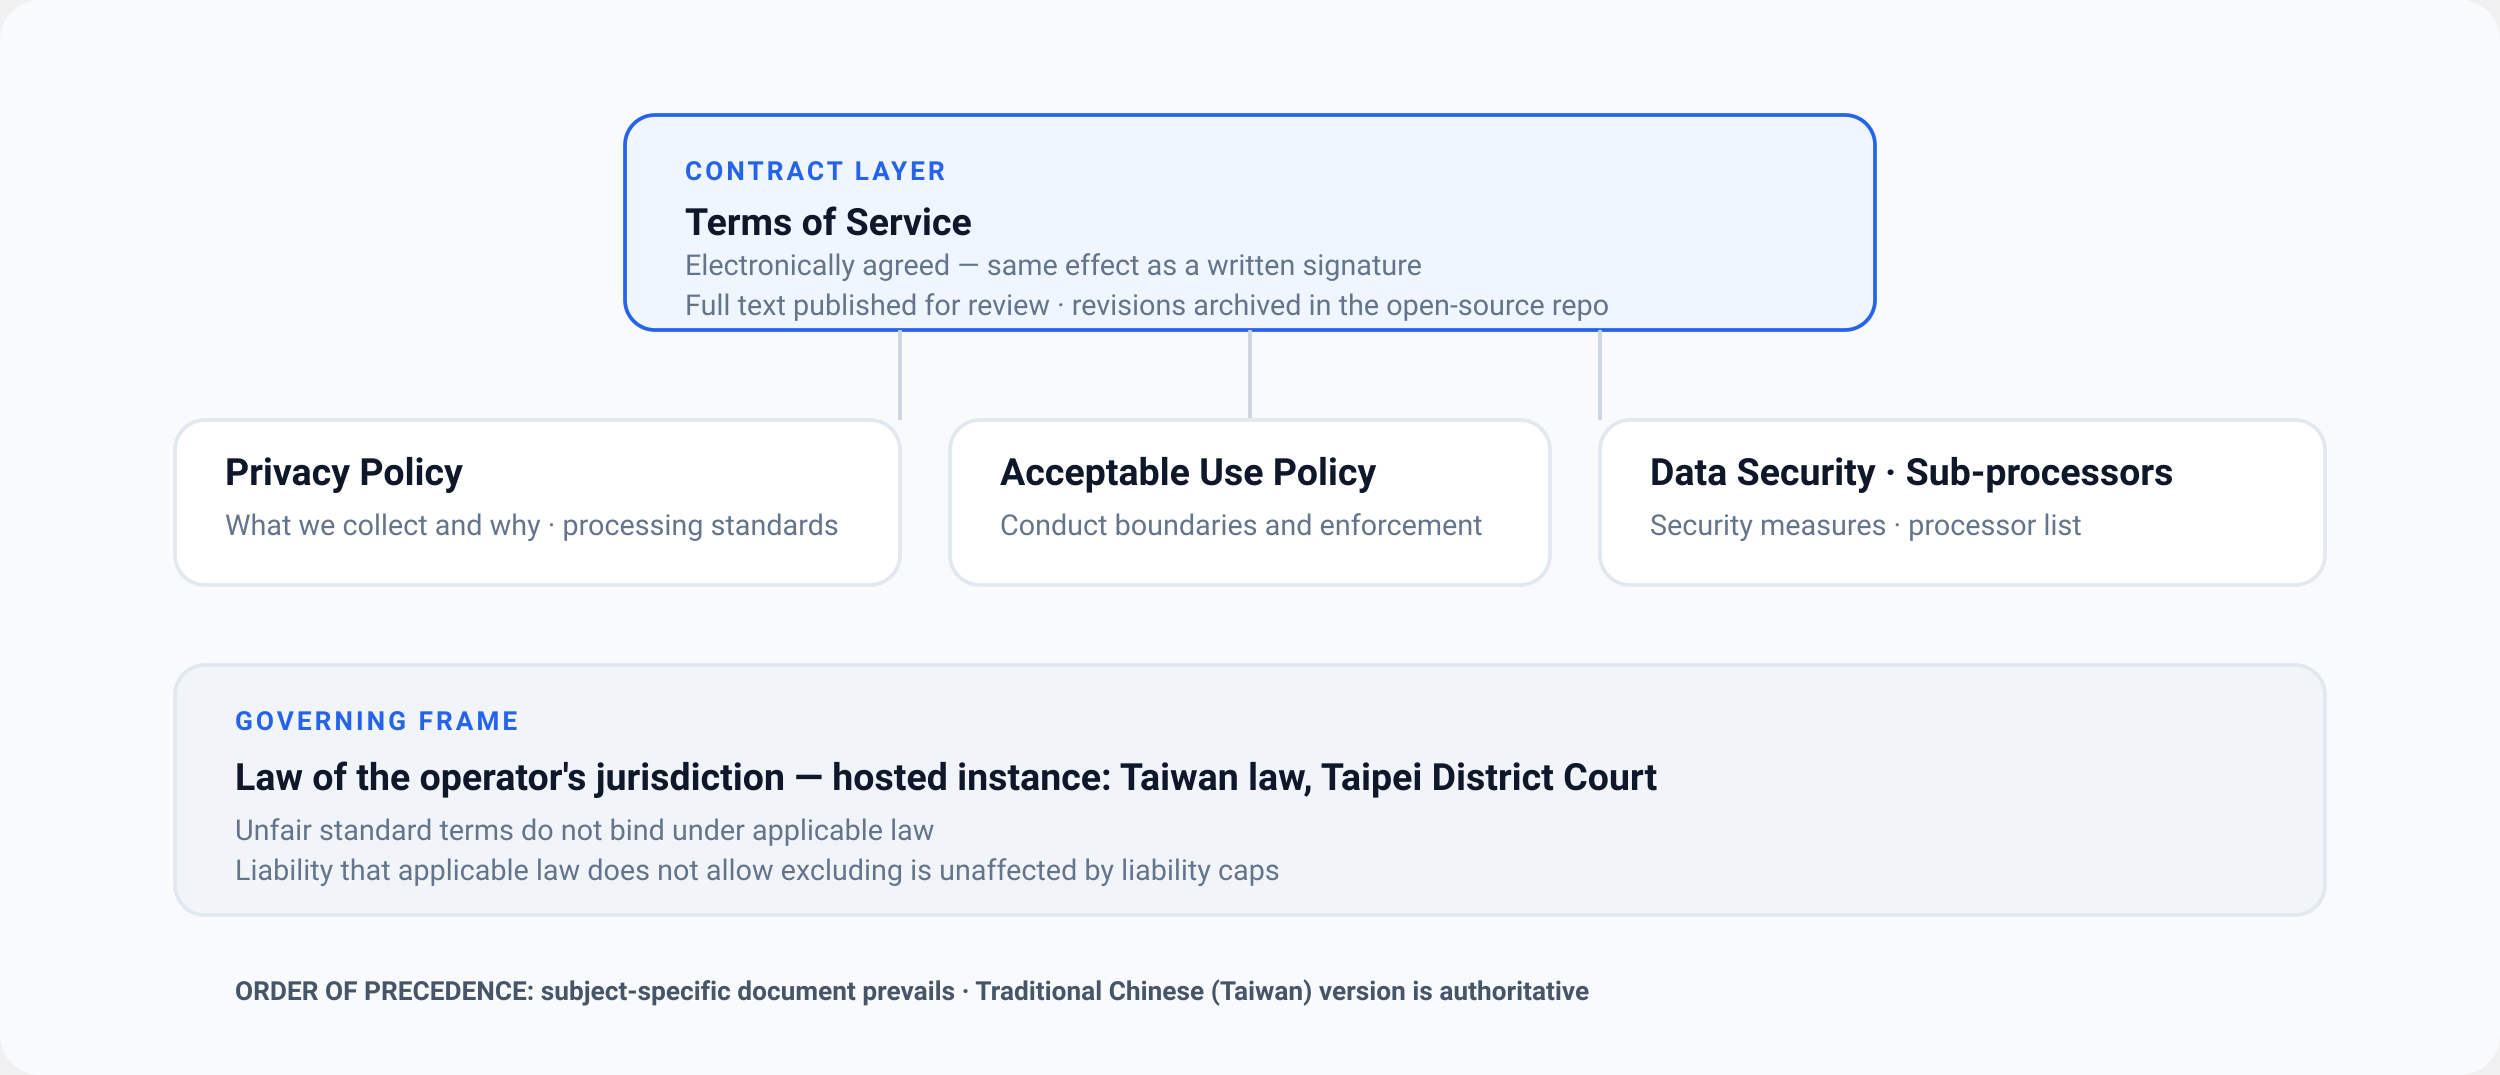
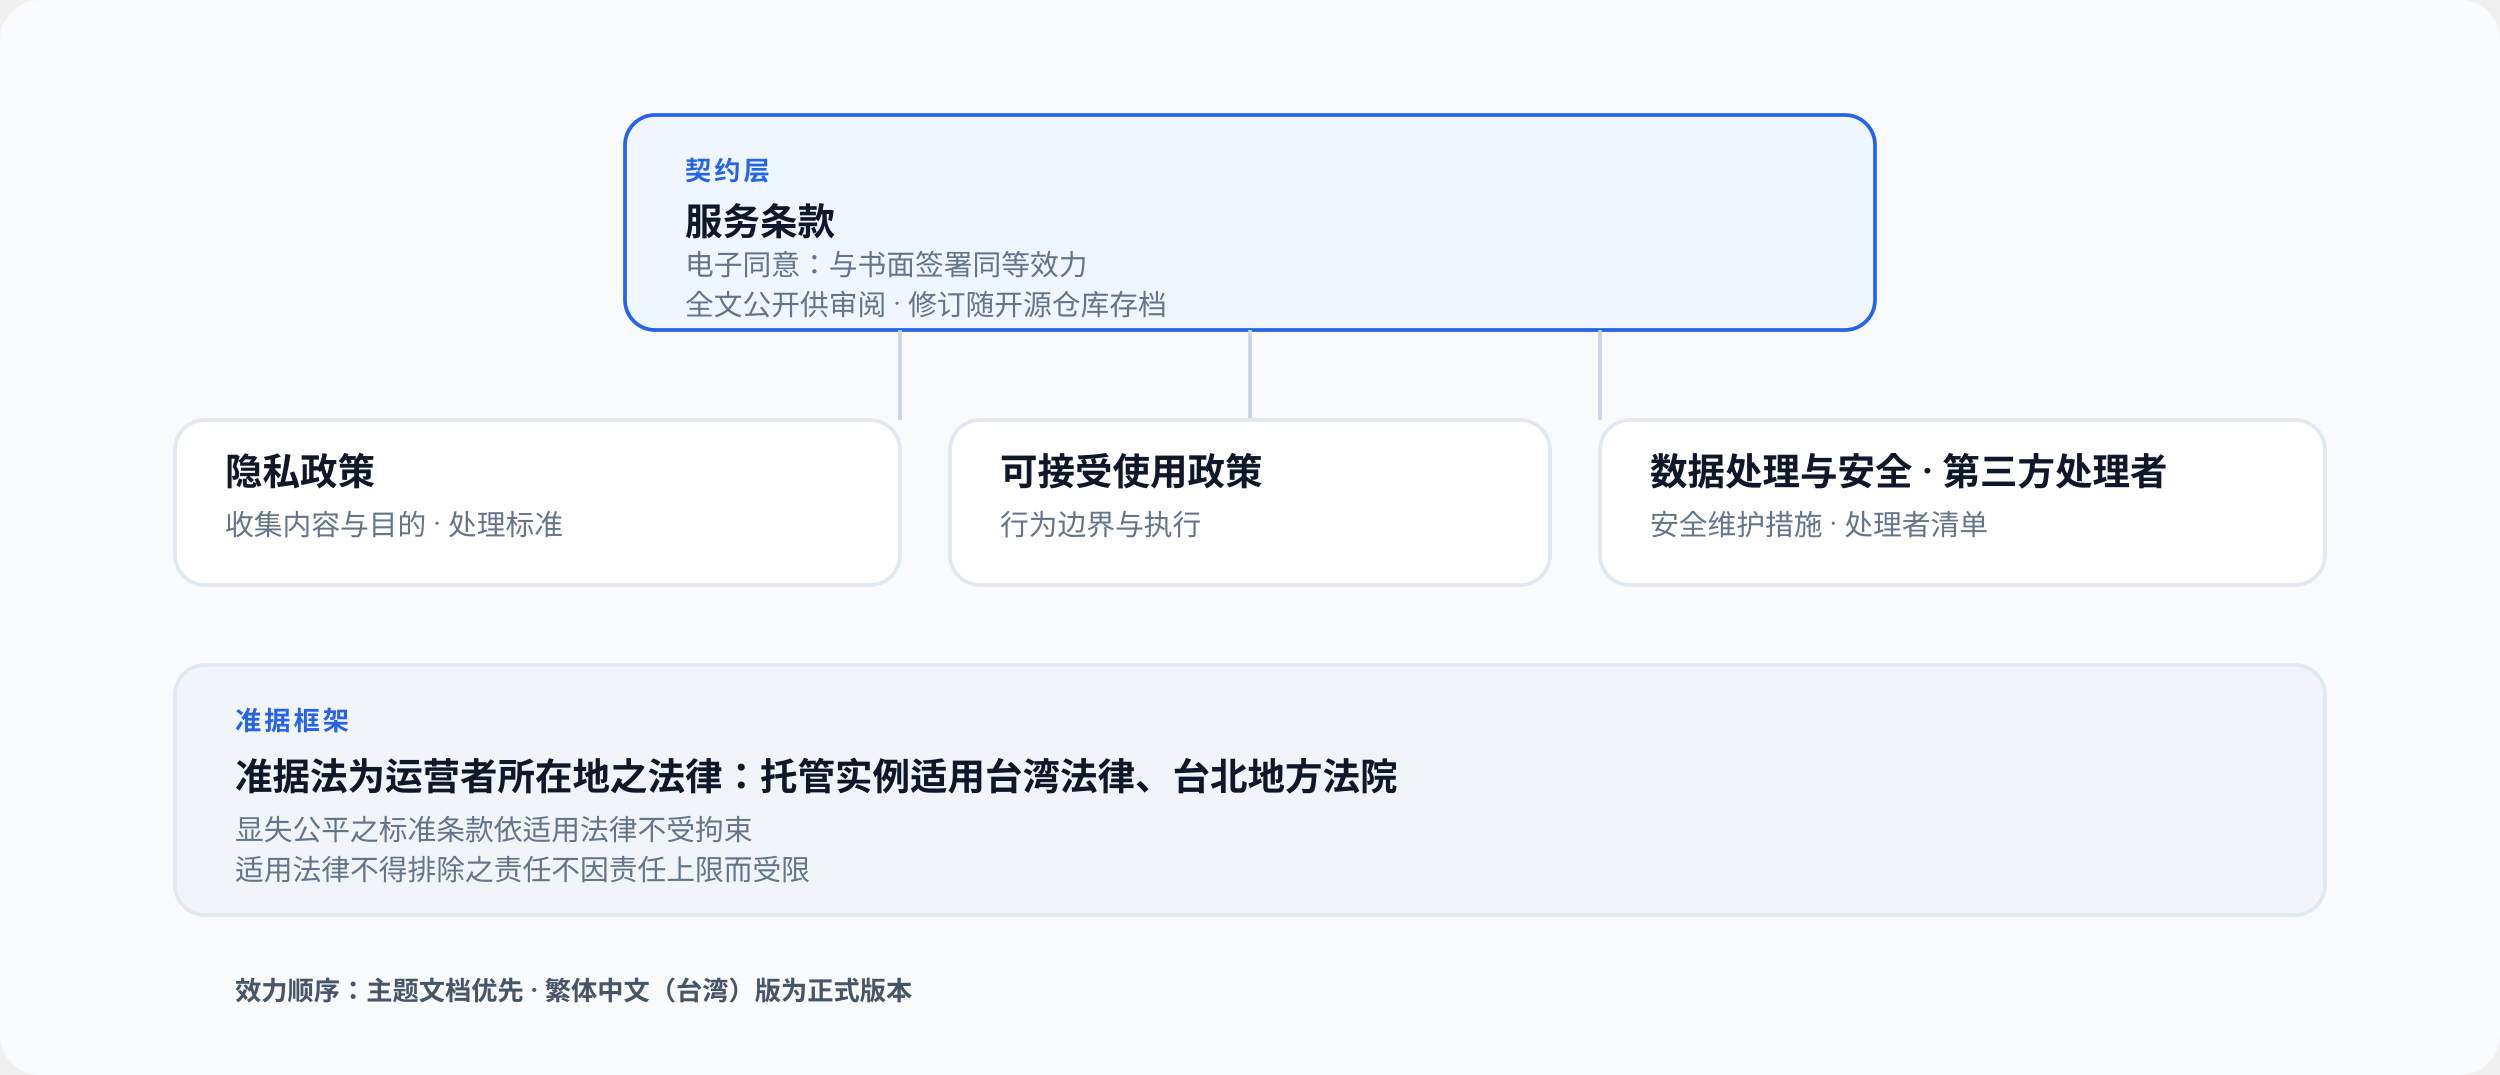
- <svg xmlns="http://www.w3.org/2000/svg" viewBox="0 0 1000 430" width="100%" role="img" aria-label="Legal architecture: the Terms of Service sit on top of the policy set, all governed by the applicable law of each instance's operator">
+ <svg xmlns="http://www.w3.org/2000/svg" viewBox="0 0 1000 430" width="100%" role="img" aria-label="法律文档架构：服务条款为契约层，隐私政策与可接受使用政策为政策层，数据处理与第三方处理者为支撑文档，立于适用法律与安全维护义务之上">
  <style>
    .bg { fill: #f8fafc; }
    .layer { fill: #ffffff; stroke: #e2e8f0; stroke-width: 1.5; }
    .top { fill: #eff6ff; stroke: #2563eb; stroke-width: 1.5; }
    .base { fill: #f1f5f9; stroke: #e2e8f0; stroke-width: 1.5; }
-     .t { font: 600 15px -apple-system, 'Segoe UI', Roboto, 'PingFang TC', 'Microsoft JhengHei', sans-serif; fill: #0f172a; }
-     .b { font: 400 11.5px -apple-system, 'Segoe UI', Roboto, 'PingFang TC', 'Microsoft JhengHei', sans-serif; fill: #64748b; }
-     .tag { font: 600 10.5px -apple-system, 'Segoe UI', Roboto, sans-serif; letter-spacing: 1.2px; fill: #2563eb; }
-     .law { font: 600 10.5px -apple-system, 'Segoe UI', Roboto, sans-serif; fill: #475569; }
+     .t { font: 600 15px -apple-system, 'Segoe UI', Roboto, 'PingFang TC', 'Microsoft JhengHei', 'Noto Sans', sans-serif; fill: #0f172a; }
+     .b { font: 400 11.5px -apple-system, 'Segoe UI', Roboto, 'PingFang TC', 'Microsoft JhengHei', 'Noto Sans', sans-serif; fill: #64748b; }
+     .tag { font: 600 10.5px -apple-system, 'Segoe UI', Roboto, 'PingFang TC', 'Microsoft JhengHei', 'Noto Sans', sans-serif; letter-spacing: 1.2px; fill: #2563eb; }
+     .law { font: 600 10.5px -apple-system, 'Segoe UI', Roboto, 'PingFang TC', 'Microsoft JhengHei', 'Noto Sans', sans-serif; fill: #475569; }
    .vline { stroke: #cbd5e1; stroke-width: 1.5; }
    @media (prefers-color-scheme: dark) {
      .bg { fill: #0b0f19; }
      .layer { fill: #111827; stroke: #1e293b; }
      .top { fill: rgba(59,130,246,0.10); stroke: #3b82f6; }
      .base { fill: #111827; stroke: #1e293b; }
      .t { fill: #f1f5f9; }
      .b { fill: #94a3b8; }
      .tag { fill: #60a5fa; }
      .law { fill: #94a3b8; }
      .vline { stroke: #334155; }
    }
  </style>
  <rect class="bg" width="1000" height="430" rx="16" />
  <rect class="top" x="250" y="46" width="500" height="86" rx="12" />
-   <text class="tag" x="274" y="72">CONTRACT LAYER</text>
-   <text class="t" x="274" y="94">Terms of Service</text>
-   <text class="b" x="274" y="110">Electronically agreed — same effect as a written signature</text>
-   <text class="b" x="274" y="126">Full text published for review · revisions archived in the open-source repo</text>
+   <text class="tag" x="274" y="72">契约层</text>
+   <text class="t" x="274" y="94">服务条款</text>
+   <text class="b" x="274" y="110">电子同意：与书面签署同等效力</text>
+   <text class="b" x="274" y="126">全文公开供审阅 · 修订随开源仓库存档</text>
  <line class="vline" x1="360" y1="132" x2="360" y2="168" />
  <line class="vline" x1="500" y1="132" x2="500" y2="168" />
  <line class="vline" x1="640" y1="132" x2="640" y2="168" />
  <rect class="layer" x="70" y="168" width="290" height="66" rx="12" />
-   <text class="t" x="90" y="194" font-size="13">Privacy Policy</text>
-   <text class="b" x="90" y="214">What we collect and why · processing standards</text>
+   <text class="t" x="90" y="194" font-size="13">隐私政策</text>
+   <text class="b" x="90" y="214">收集内容与目的 · 处理标准</text>
  <rect class="layer" x="380" y="168" width="240" height="66" rx="12" />
-   <text class="t" x="400" y="194" font-size="13">Acceptable Use Policy</text>
-   <text class="b" x="400" y="214">Conduct boundaries and enforcement</text>
+   <text class="t" x="400" y="194" font-size="13">可接受使用政策</text>
+   <text class="b" x="400" y="214">行为边界与执行</text>
  <rect class="layer" x="640" y="168" width="290" height="66" rx="12" />
-   <text class="t" x="660" y="194" font-size="13">Data Security · Sub-processors</text>
-   <text class="b" x="660" y="214">Security measures · processor list</text>
+   <text class="t" x="660" y="194" font-size="13">数据处理与安全 · 第三方处理者</text>
+   <text class="b" x="660" y="214">安全维护措施 · 处理者清单</text>
  <rect class="base" x="70" y="266" width="860" height="100" rx="12" />
-   <text class="tag" x="94" y="292">GOVERNING FRAME</text>
-   <text class="t" x="94" y="316">Law of the operator's jurisdiction — hosted instance: Taiwan law, Taipei District Court</text>
-   <text class="b" x="94" y="336">Unfair standard terms do not bind under applicable law</text>
-   <text class="b" x="94" y="352">Liability that applicable law does not allow excluding is unaffected by liability caps</text>
-   <text class="law" x="94" y="400">ORDER OF PRECEDENCE: subject-specific document prevails · Traditional Chinese (Taiwan) version is authoritative</text>
+   <text class="tag" x="94" y="292">准据框架</text>
+   <text class="t" x="94" y="316" font-size="13.5">准据法为运营者所在地之法律：托管实例适用台湾法律、台北地方法院</text>
+   <text class="b" x="94" y="336">显失公平之标准条款依适用法律不受拘束</text>
+   <text class="b" x="94" y="352">适用法律不得排除之责任不因责任上限而受限</text>
+   <text class="law" x="94" y="400">效力顺序：主题文档优先 · 繁体中文（台湾）版为正式版本</text>
</svg>
